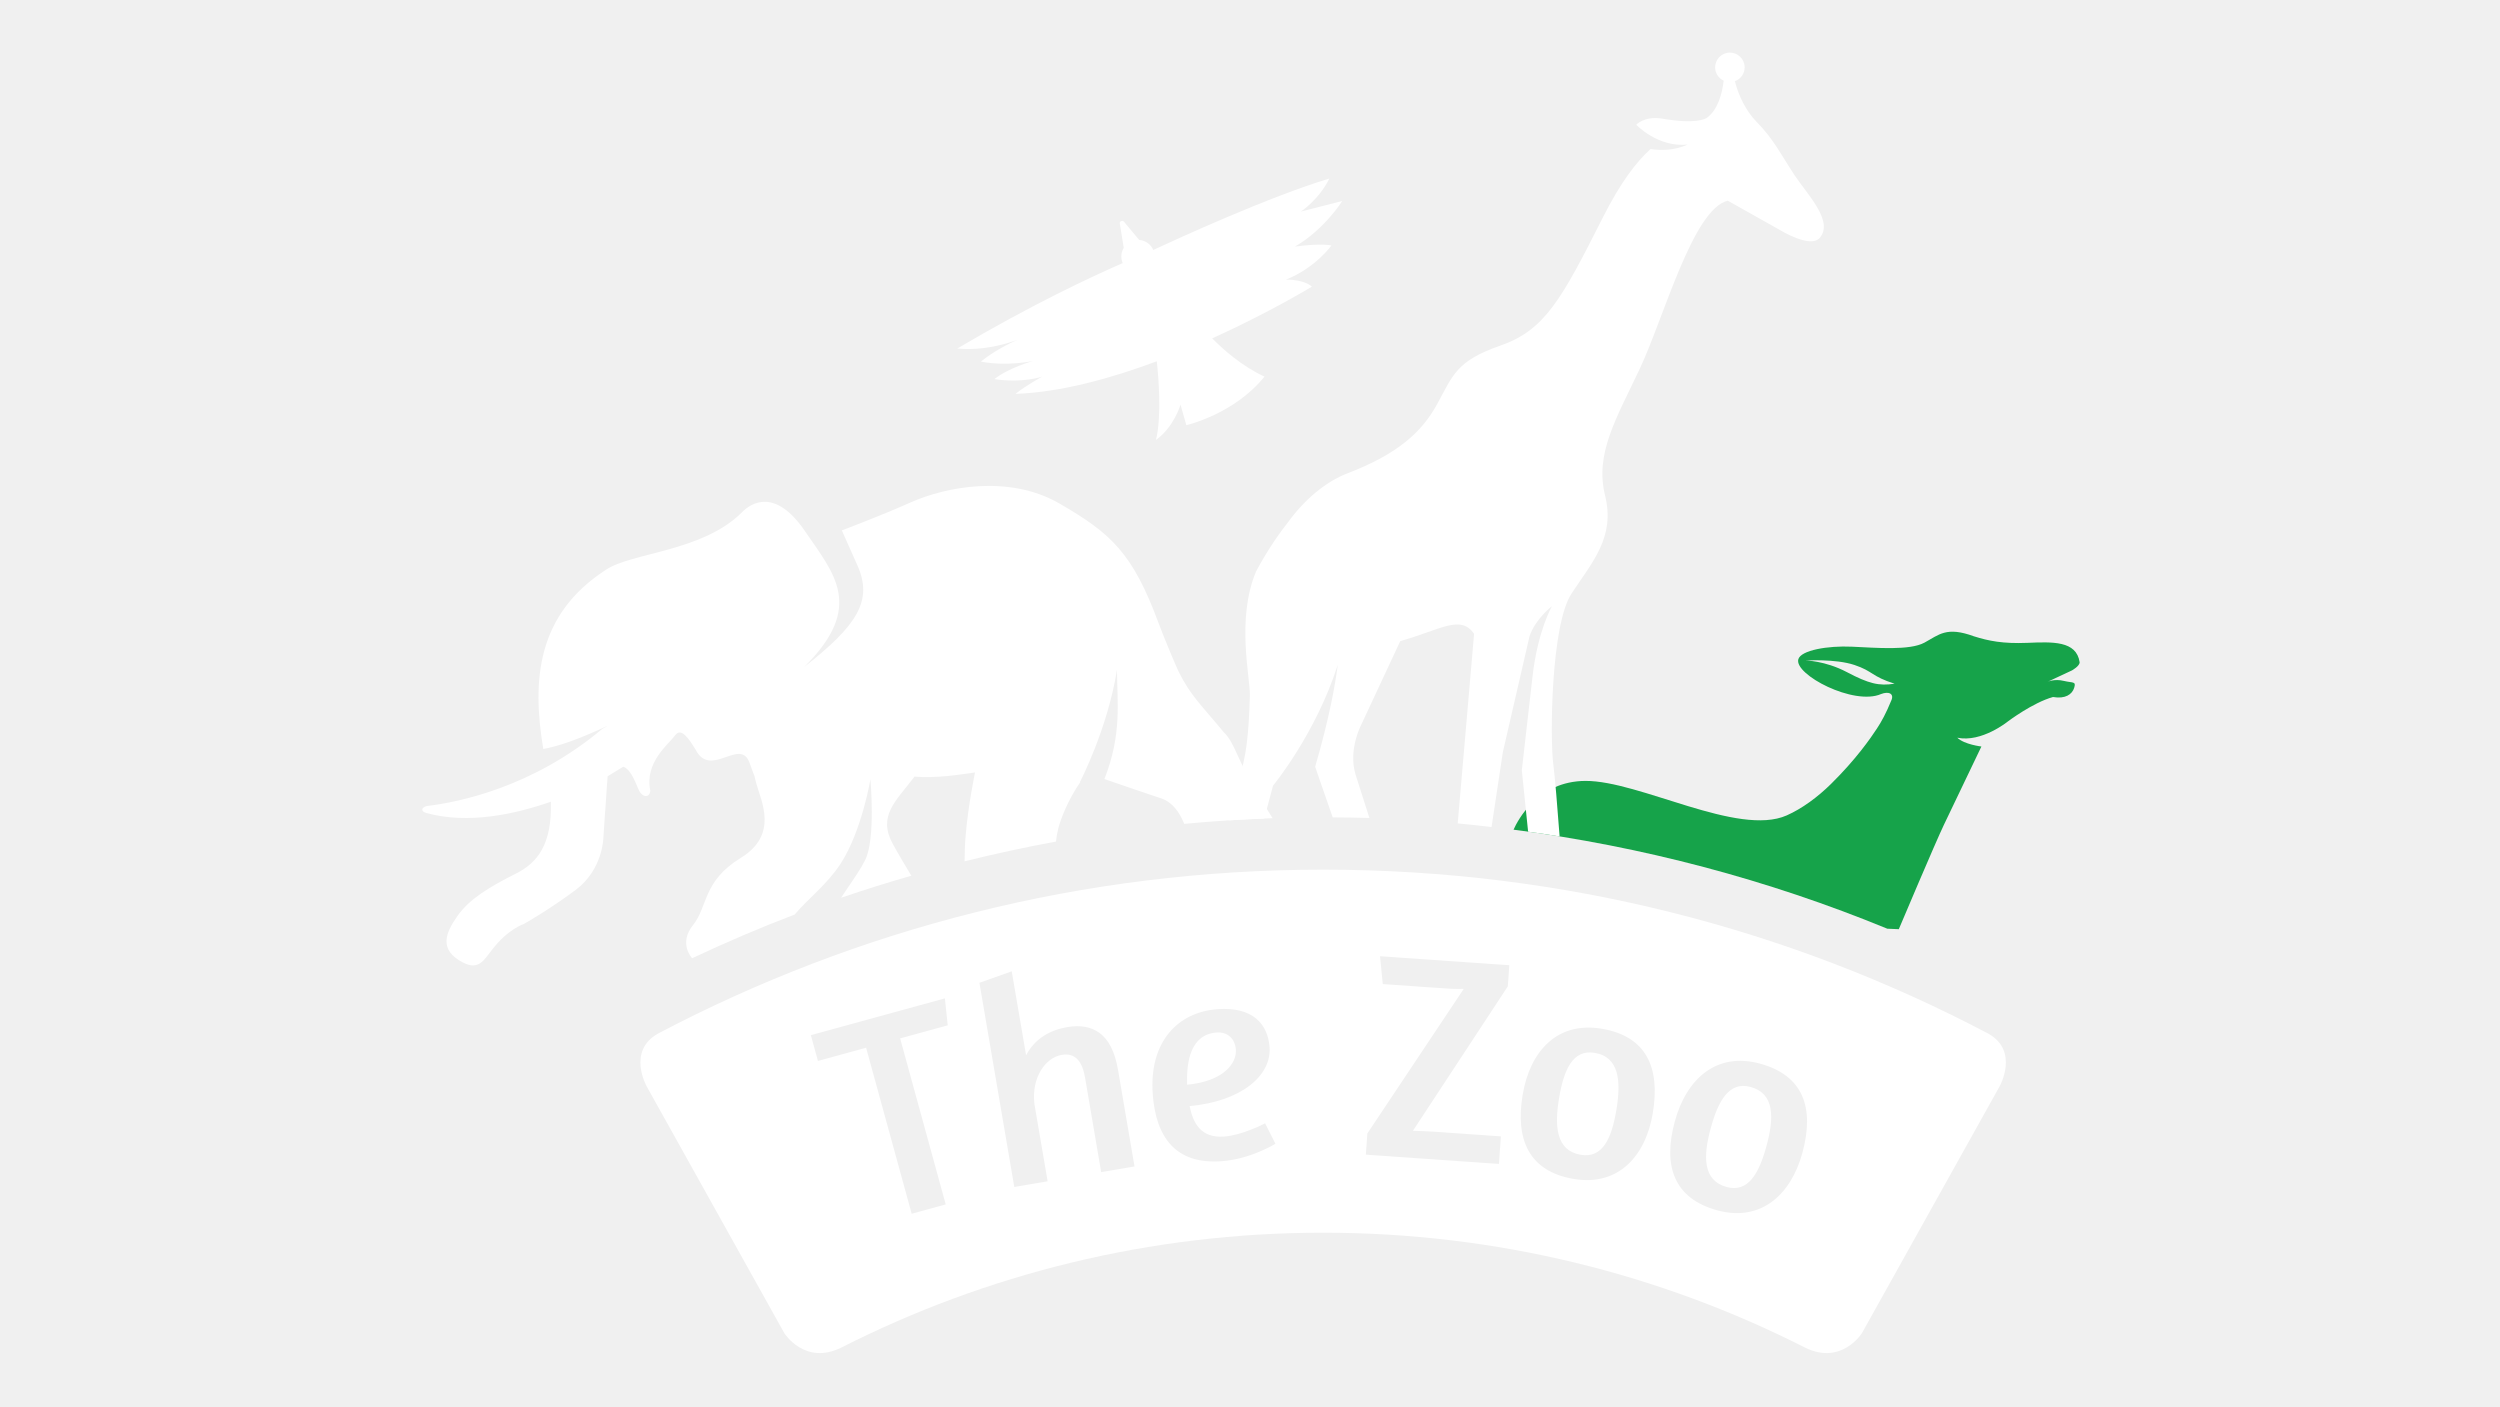
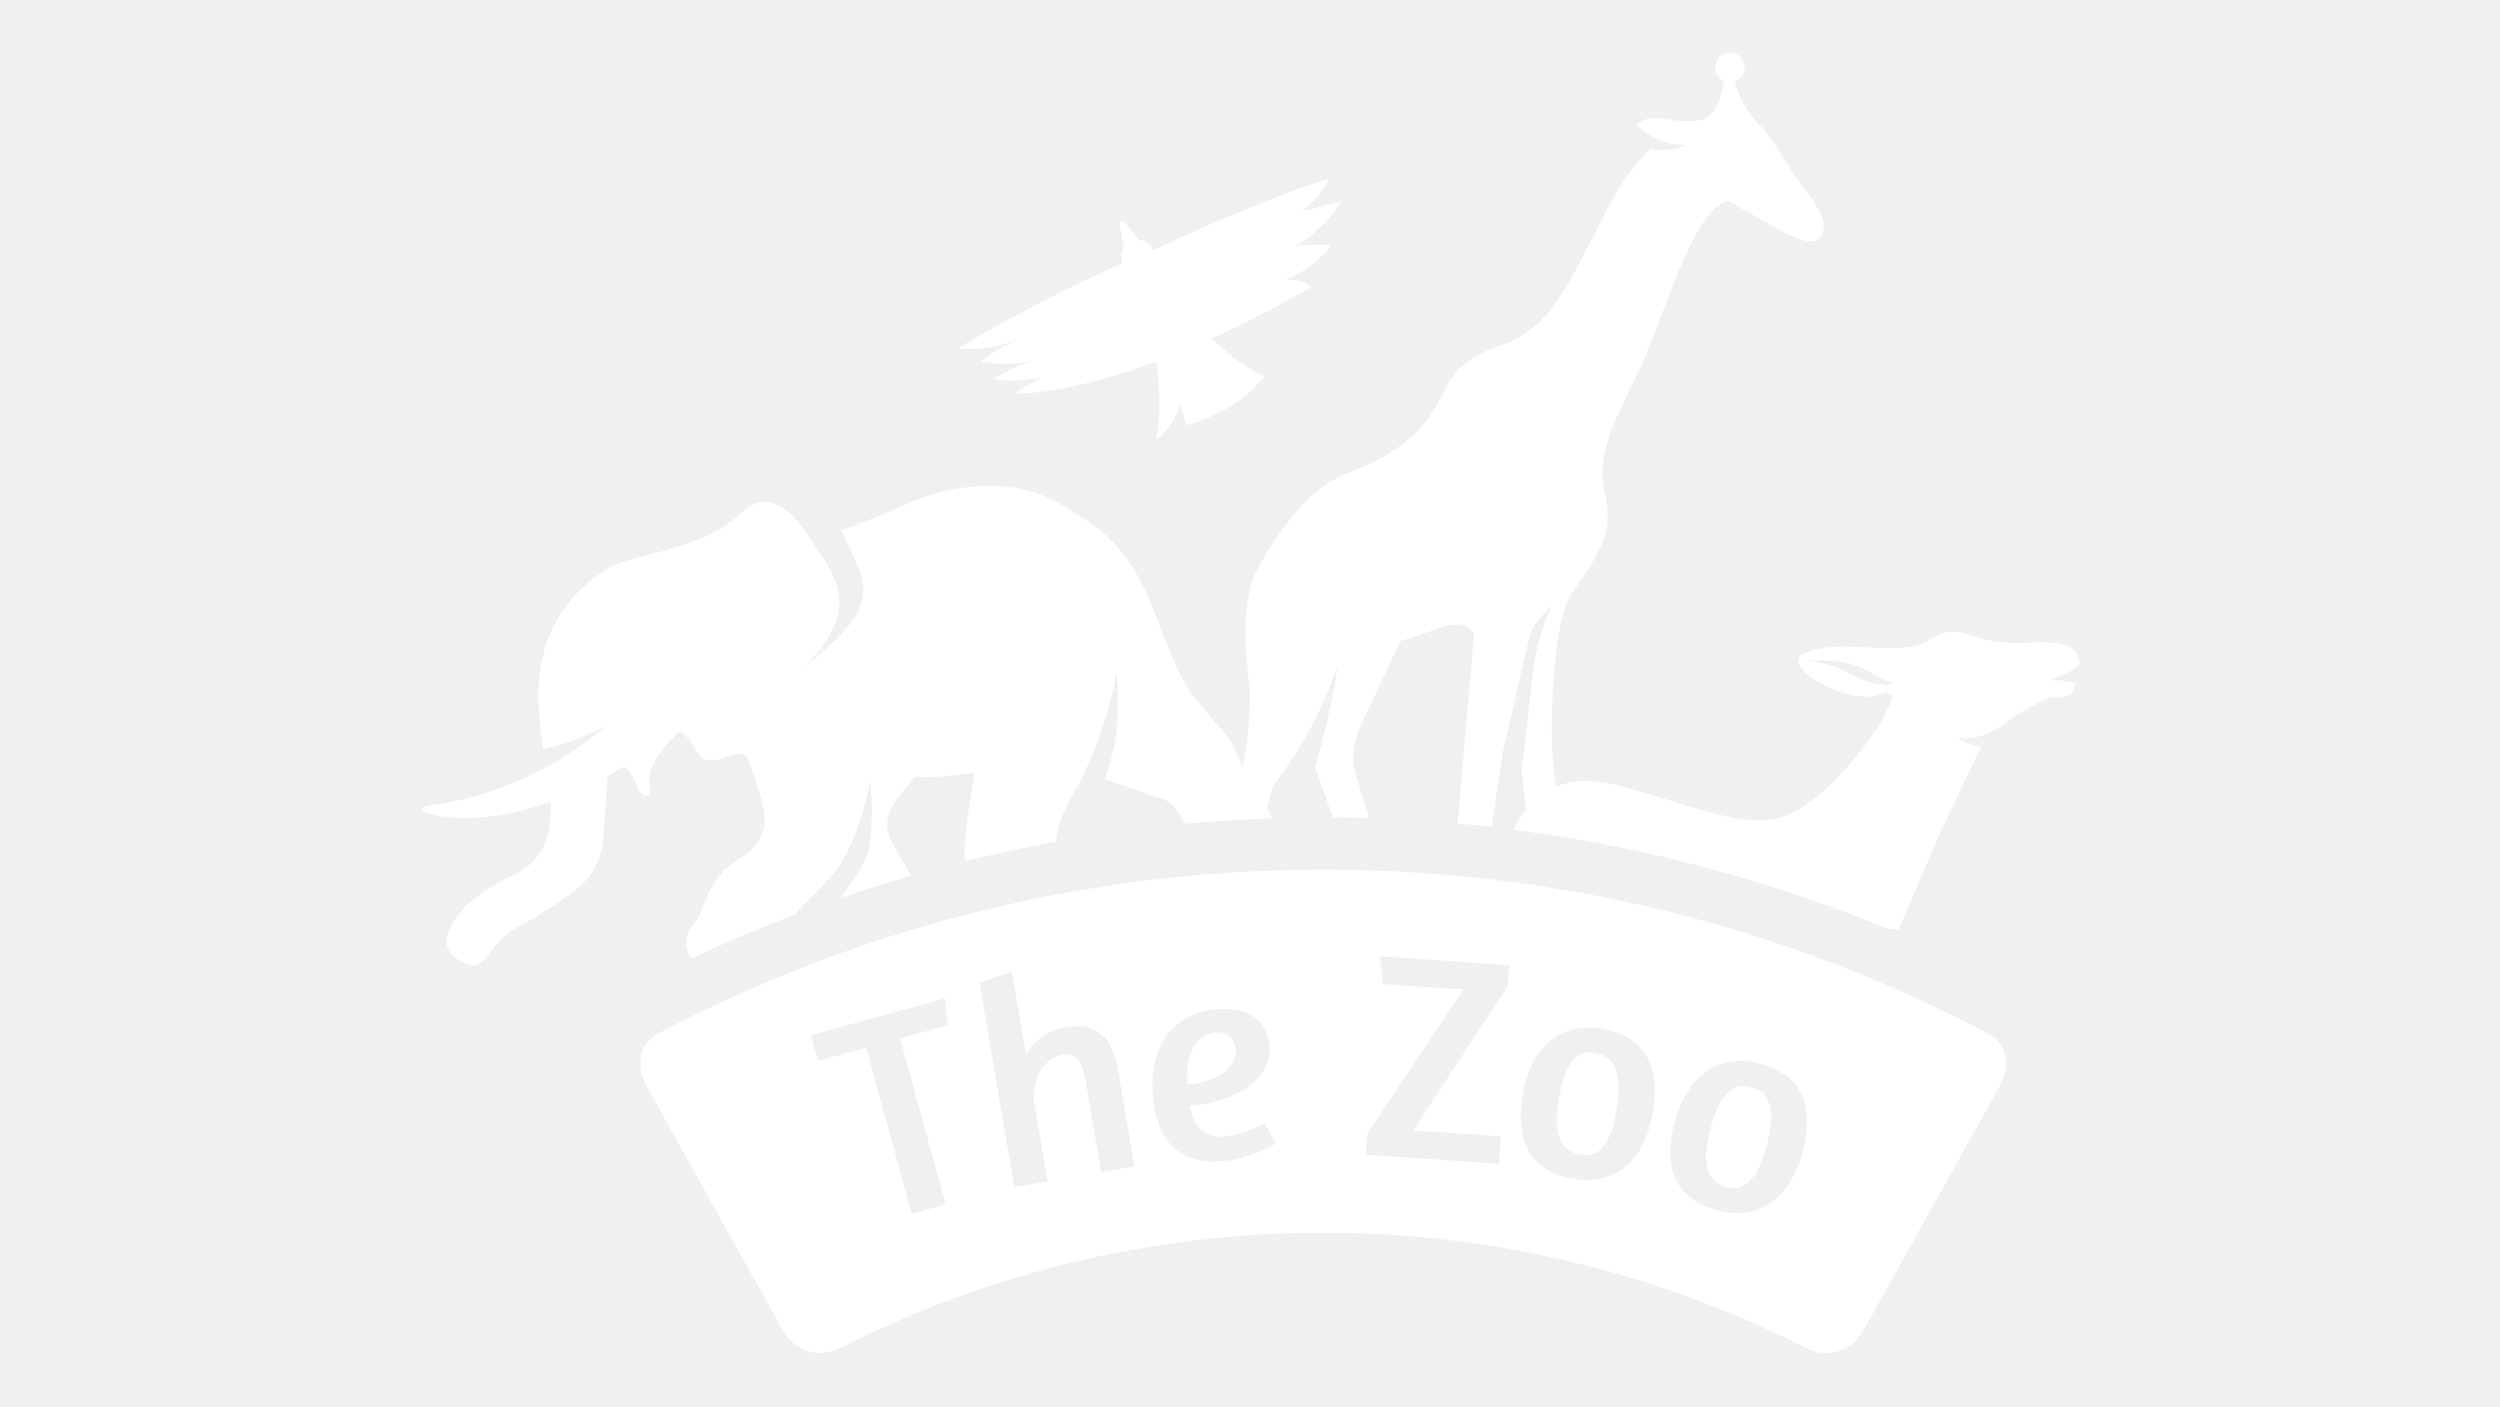
<svg xmlns="http://www.w3.org/2000/svg" width="1920" zoomAndPan="magnify" viewBox="0 0 1440 810" height="1080" preserveAspectRatio="xMidYMid meet" version="1.0">
  <defs>
    <clipPath id="3a396a3681">
      <path d="M 871.023 363 L 1197.688 363 L 1197.688 535.57 L 871.023 535.57 Z M 871.023 363 " clip-rule="nonzero" />
    </clipPath>
    <clipPath id="dc50780f68">
      <path d="M 368 500 L 1156 500 L 1156 779.371 L 368 779.371 Z M 368 500 " clip-rule="nonzero" />
    </clipPath>
  </defs>
  <path fill="#ffffff" d="M 745.891 142.031 C 762.957 132.141 773.125 115.773 773.125 115.773 L 749.32 121.855 C 749.32 121.855 759.707 115.035 765.707 102.836 C 730.938 113.324 678.398 137.406 664.281 143.984 C 662.906 140.754 659.816 138.48 656.168 138.203 L 647.812 128.195 C 647.812 128.195 647.195 126.918 645.922 127.316 C 644.645 127.715 645.043 128.934 645.043 128.934 L 647.277 142.789 C 646.398 144.223 645.879 145.898 645.879 147.691 C 645.879 149.066 646.18 150.363 646.676 151.539 C 628.375 159.535 593.543 175.824 551.375 200.762 C 566.625 202.117 579.805 198.09 586.227 195.621 C 581.062 197.953 572.09 202.438 565.012 208.277 C 580.086 211.23 595.098 207.898 595.098 207.898 C 595.098 207.898 581.082 211.789 572.746 218.367 C 589.078 220.859 600.301 216.93 600.301 216.93 C 600.301 216.93 590.812 222.133 584.91 226.879 C 610.969 225.941 639.84 217.988 666.316 208.098 C 667.293 217.109 669.227 239.539 665.84 253.434 C 676.367 245.777 679.973 233.078 679.973 233.078 L 683.324 244.902 C 683.324 244.902 710.879 238.602 728.344 216.93 C 715.363 210.969 704.5 201.262 698.219 194.902 C 731.555 179.809 755.641 165.098 755.641 165.098 C 755.641 165.098 751.812 161.012 740.727 161.07 C 757.871 154.172 766.906 141.395 766.906 141.395 C 766.906 141.395 761.402 139.957 745.891 142.031 " fill-opacity="1" fill-rule="nonzero" />
  <g clip-path="url(#3a396a3681)">
-     <path fill="#16a34a" d="M 1063.766 387.125 C 1051.004 380.43 1039.898 380.469 1039.898 380.469 C 1039.898 380.469 1057.223 379.371 1068.148 383.02 C 1079.055 386.668 1077.941 389.641 1091.277 393.805 C 1082.266 395.223 1076.543 393.844 1063.766 387.125 Z M 1197.867 381.445 C 1196.035 369.004 1182.156 369.684 1167.859 370.281 C 1153.523 370.859 1145.43 369.164 1136.977 366.512 C 1121.105 360.711 1116.957 365.574 1108.445 370.18 C 1099.953 374.785 1080.73 373.133 1066.734 372.492 C 1052.758 371.836 1037.305 374.547 1035.832 379.73 C 1033.316 388.543 1067.832 406.664 1083.543 399.746 C 1087.848 398.09 1091.316 399.469 1089.285 403.715 C 1086.395 410.75 1083.84 415.516 1081.109 419.645 C 1077.402 425.285 1069.168 437.246 1054.633 451.582 C 1046.938 459.156 1038.004 465.754 1029.133 469.684 C 1001.059 482.082 944.273 449.625 913.172 449.805 C 885.914 449.945 874.293 472.312 871.801 477.895 C 945.77 487.484 1018.305 506.664 1087.09 534.934 L 1093.711 535.215 C 1093.711 535.215 1114.887 485.074 1119.711 475.047 C 1129.641 454.43 1141.285 429.988 1141.285 429.988 C 1141.285 429.988 1131.434 428.852 1127.406 424.926 C 1141.484 427.836 1156.535 415.555 1156.535 415.555 C 1156.535 415.555 1170.93 404.691 1182.535 401.48 C 1189.555 402.695 1193.562 400.004 1194.738 396.156 C 1195.934 392.309 1194.039 393.465 1188.715 392.191 C 1183.414 390.895 1179.465 392.688 1179.465 392.688 L 1193.461 386.148 C 1193.461 386.148 1197.969 383.637 1197.867 381.445 " fill-opacity="1" fill-rule="nonzero" />
+     <path fill="#ffffff" d="M 1063.766 387.125 C 1051.004 380.43 1039.898 380.469 1039.898 380.469 C 1039.898 380.469 1057.223 379.371 1068.148 383.02 C 1079.055 386.668 1077.941 389.641 1091.277 393.805 C 1082.266 395.223 1076.543 393.844 1063.766 387.125 Z M 1197.867 381.445 C 1196.035 369.004 1182.156 369.684 1167.859 370.281 C 1153.523 370.859 1145.43 369.164 1136.977 366.512 C 1121.105 360.711 1116.957 365.574 1108.445 370.18 C 1099.953 374.785 1080.73 373.133 1066.734 372.492 C 1052.758 371.836 1037.305 374.547 1035.832 379.73 C 1033.316 388.543 1067.832 406.664 1083.543 399.746 C 1087.848 398.09 1091.316 399.469 1089.285 403.715 C 1086.395 410.75 1083.84 415.516 1081.109 419.645 C 1077.402 425.285 1069.168 437.246 1054.633 451.582 C 1046.938 459.156 1038.004 465.754 1029.133 469.684 C 1001.059 482.082 944.273 449.625 913.172 449.805 C 885.914 449.945 874.293 472.312 871.801 477.895 C 945.77 487.484 1018.305 506.664 1087.09 534.934 L 1093.711 535.215 C 1093.711 535.215 1114.887 485.074 1119.711 475.047 C 1129.641 454.43 1141.285 429.988 1141.285 429.988 C 1141.285 429.988 1131.434 428.852 1127.406 424.926 C 1141.484 427.836 1156.535 415.555 1156.535 415.555 C 1156.535 415.555 1170.93 404.691 1182.535 401.48 C 1189.555 402.695 1193.562 400.004 1194.738 396.156 C 1195.934 392.309 1194.039 393.465 1188.715 392.191 C 1183.414 390.895 1179.465 392.688 1179.465 392.688 L 1193.461 386.148 C 1193.461 386.148 1197.969 383.637 1197.867 381.445 " fill-opacity="1" fill-rule="nonzero" />
  </g>
  <path fill="#ffffff" d="M 719.93 400.742 C 719.293 422.453 717.898 436.848 713.391 448.93 L 707.75 472.512 C 714.547 472.074 721.387 471.777 728.227 471.496 L 733.25 452.559 C 733.25 452.559 757.812 422.871 770.555 382.941 C 769.078 394.344 765.727 413.562 757.535 441.633 C 757.473 441.574 762.059 454.809 767.641 470.82 C 774.699 470.859 781.738 470.938 788.777 471.156 C 785.426 460.812 782.398 451.301 780.84 446.277 C 776.254 431.484 784.512 416.531 784.512 416.531 L 806.562 369.266 C 829.77 362.766 841.332 353.793 849.07 365.117 L 843.469 429.969 L 839.641 474.289 C 846.16 474.867 852.641 475.625 859.137 476.363 L 865.637 433.258 L 881.012 366.453 C 884.398 356.426 893.91 349.168 893.91 349.168 C 893.91 349.168 885.816 363.145 882.785 389.219 C 879.754 415.316 876.566 443.664 876.566 443.664 L 880.191 479.051 C 886.254 479.91 892.297 480.809 898.336 481.785 C 897.102 465.375 895.625 447.156 894.688 440.078 C 892.793 425.984 893.211 360.055 905.234 341.832 C 917.258 323.59 930.477 309.434 924.516 285.371 C 918.574 261.309 930.797 241.512 944.574 212.266 C 958.352 183.039 975.078 120.5 995.176 115.594 L 1025.262 132.5 C 1025.262 132.5 1042.609 143.207 1048.051 137.125 C 1056.586 127.656 1041.035 112.008 1033.777 101.082 C 1026.52 90.156 1021.656 80.129 1011.906 70.301 C 1005.562 63.859 1001.398 55.008 999.285 46.754 C 1002.613 45.578 1004.984 42.391 1004.926 38.641 C 1004.828 33.957 1000.957 30.227 996.254 30.309 C 991.586 30.406 987.84 34.273 987.918 38.961 C 987.98 42.309 990.012 45.141 992.844 46.477 C 991.945 53.992 989.516 63.164 983.195 67.848 C 982.477 68.367 976.875 71.754 957.113 68.285 C 947.086 66.75 942.48 71.836 942.48 71.836 C 942.48 71.836 954.883 85.074 972.129 83.258 C 964.371 86.746 956.617 86.746 950.715 85.832 C 942.5 93.285 933.469 105.051 923.398 124.965 C 899.355 172.652 889.805 190.156 864.262 199.047 C 838.723 207.941 836.926 216.133 827.816 232.742 C 818.723 249.367 804.469 261.746 776.254 272.594 C 763.773 277.398 751.594 287.445 741.801 300.941 C 738.152 305.547 730.617 315.715 723.48 329.172 C 711.934 356.684 720.23 390.516 719.93 400.742 " fill-opacity="1" fill-rule="nonzero" />
  <path fill="#ffffff" d="M 349.977 447.137 C 351.574 446.137 355.281 443.906 358.988 441.633 C 363.914 443.246 366.707 452.816 368.203 455.547 C 370.434 459.637 374.363 459.414 374.562 455.348 C 371.152 439.02 385.309 428.516 388.816 423.609 C 392.328 418.727 396.672 425.305 400.699 431.844 C 409.332 448.629 426.402 424.449 431.746 439.398 C 433.738 445 434.414 446.676 434.617 447.094 C 434.617 447.254 434.773 448.113 435.613 451.223 C 438.266 461.168 448.73 480.629 426.719 494.125 C 404.707 507.621 407.82 522.094 399.207 532.82 C 390.832 543.227 398.25 551.48 398.668 551.941 C 418.047 542.828 437.707 534.395 457.723 526.781 C 465.418 517.609 476.324 509.555 484.16 497.535 L 484.34 497.254 C 496.363 478.652 501.367 448.91 501.367 448.91 C 501.367 448.91 504.457 483.18 498.336 495.379 C 495.727 500.625 492.695 504.891 484.461 517.109 C 497.82 512.527 511.336 508.32 524.934 504.41 C 521.465 498.629 517.879 492.73 514.289 486.172 C 505.375 469.941 515.941 461.59 526.75 447.336 C 532.59 447.852 539.41 447.555 545.453 447.035 C 549.898 446.637 561.621 444.922 561.621 444.922 C 561.621 444.922 557.652 463.742 556.199 481.406 C 555.758 486.59 555.641 491.434 555.602 496.117 C 573.008 491.793 590.551 487.984 608.238 484.754 C 608.555 482.082 608.953 479.551 609.574 477.18 C 610.988 471.535 615.375 460.434 622.172 450.605 L 622.035 450.465 C 622.035 450.465 637.844 420.242 643.367 385.891 C 643.527 404.852 646.258 422.914 636.148 448.73 C 647.812 452.758 661.789 457.562 668.688 459.812 C 675.328 461.969 679.316 467.73 682.129 474.547 C 699.035 472.953 716.004 471.855 733.012 471.277 C 731.297 468.527 729.102 465.02 726.27 460.453 C 713.113 439.379 711.418 427.816 704.938 421.836 C 691.738 405.766 685.914 401.023 678.797 386.668 C 678.102 385.273 670.824 368.387 667.273 358.738 C 652.379 318.406 639.777 307.102 610.289 290.059 C 580.82 272.992 544.137 280.727 524.996 289.199 C 505.875 297.672 484.898 305.508 484.898 305.508 C 484.898 305.508 484.898 305.508 493.891 325.703 C 502.863 345.898 493.953 360.055 463.367 384.055 C 498.258 349.348 480.453 330.547 463.625 305.887 C 446.797 281.227 432.941 289.18 427.098 295.34 C 404.449 317.809 363.457 318.309 348.961 328.234 C 309.223 353.953 306.293 391.793 312.934 431.426 C 322.023 429.711 332.352 426.184 349.418 418.328 L 349.398 418.547 C 348.562 418.863 347.684 419.305 346.789 419.941 C 306.73 453.496 264.324 462.086 245.742 464.281 C 242.391 465.297 242.371 467.41 245.641 468.309 C 269.648 474.906 296.805 468.984 317.281 461.789 C 318.059 486.57 309.383 497.055 297.242 503.156 C 281.648 510.992 270.387 517.828 263.508 527.578 C 256.648 537.328 252.48 547.035 266.637 554.391 C 275.848 559.195 278.82 552.777 283.227 547.312 C 292.438 535.152 301.727 532.203 301.727 532.203 C 301.727 532.203 315.684 524.449 331.516 512.645 C 347.348 500.824 347.527 482.602 347.527 482.602 L 349.977 447.137 " fill-opacity="1" fill-rule="nonzero" />
  <path fill="#ffffff" d="M 1008.336 626.082 C 995.934 622.691 989.652 634.156 985.387 649.828 C 980.98 665.996 980.703 679.93 994.578 683.719 C 1006.98 687.086 1013.219 675.805 1017.488 660.133 C 1021.934 643.805 1022.234 629.871 1008.336 626.082 " fill-opacity="1" fill-rule="nonzero" />
  <path fill="#ffffff" d="M 918.535 606.445 C 905.855 604.312 900.75 616.312 898.059 632.344 C 895.266 648.871 896.363 662.785 910.539 665.176 C 923.238 667.312 928.324 655.449 931.016 639.441 C 933.809 622.754 932.73 608.836 918.535 606.445 " fill-opacity="1" fill-rule="nonzero" />
  <path fill="#ffffff" d="M 711.855 604.609 C 711.375 598.031 706.852 594.285 700.789 594.723 C 685.914 595.82 683.305 611.09 683.781 624.805 C 704.855 622.773 712.414 612.387 711.855 604.609 " fill-opacity="1" fill-rule="nonzero" />
  <g clip-path="url(#dc50780f68)">
    <path fill="#ffffff" d="M 1038.184 664.02 C 1031.543 688.344 1014.137 703.953 989.156 697.156 C 964.172 690.336 957.711 671.578 964.691 645.938 C 971.41 621.297 988.777 605.848 1013.758 612.645 C 1038.742 619.465 1045.242 638.062 1038.184 664.02 Z M 951.992 641.254 C 947.805 666.133 932.031 683.379 906.492 679.074 C 880.949 674.785 872.656 656.746 877.062 630.527 C 881.309 605.348 897.062 588.242 922.602 592.551 C 948.141 596.855 956.457 614.719 951.992 641.254 Z M 868.508 568.129 L 813.84 651.34 C 817.727 651.461 821.613 651.562 826.34 651.879 L 864.5 654.551 L 863.406 670.422 L 786.742 665.078 L 787.582 652.918 L 843.129 569.582 C 838.523 569.762 833.977 569.465 828.574 569.066 L 796.473 566.832 L 794.898 550.785 L 869.367 555.965 Z M 725.473 663.363 C 719.691 665.816 712.055 668.246 703.461 668.867 C 677.281 670.758 665.797 655.148 663.984 630.328 C 661.789 600.105 678.379 582.941 701.328 581.285 C 721.426 579.809 730.277 589.699 731.273 603.195 C 732.453 619.582 714.867 634.438 685.199 637.105 C 687.293 647.293 691.957 655.629 705.137 654.652 C 710.043 654.312 716.023 652.52 720.629 650.645 C 723.441 649.586 726.07 648.391 728.684 647.016 L 734.645 658.797 C 731.875 660.512 728.742 661.949 725.473 663.363 Z M 634.277 675.145 L 625.004 620.758 C 623.41 611.41 619.422 606.266 611.586 607.602 C 602.234 609.195 594.039 620.539 595.816 635.871 L 603.434 680.43 L 584.23 683.699 L 564.152 566.094 L 582.754 559.477 L 591.031 607.84 C 596.074 598.23 604.848 593.309 614.695 591.613 C 622.215 590.336 628.215 591.375 633.102 594.824 C 638.582 598.691 642.191 605.809 643.965 616.152 L 653.477 671.875 Z M 544.734 693.746 L 525.133 699.129 L 498.875 603.496 L 471.141 611.109 L 467.055 596.258 L 544.254 575.066 L 545.891 590.598 L 518.477 598.113 Z M 1145.211 595.34 C 1030.785 535.074 900.449 500.922 762.121 500.922 C 623.789 500.922 493.473 535.074 379.027 595.34 C 360.945 605.449 372.527 625.824 372.527 625.824 L 451.801 767.949 C 451.801 767.949 463.566 786.59 484.5 776.242 C 567.883 733.918 662.211 710.035 762.121 710.035 C 862.051 710.035 956.375 733.918 1039.758 776.242 C 1060.691 786.59 1072.438 767.949 1072.438 767.949 L 1151.73 625.824 C 1151.73 625.824 1163.316 605.449 1145.211 595.34 " fill-opacity="1" fill-rule="nonzero" />
  </g>
</svg>
